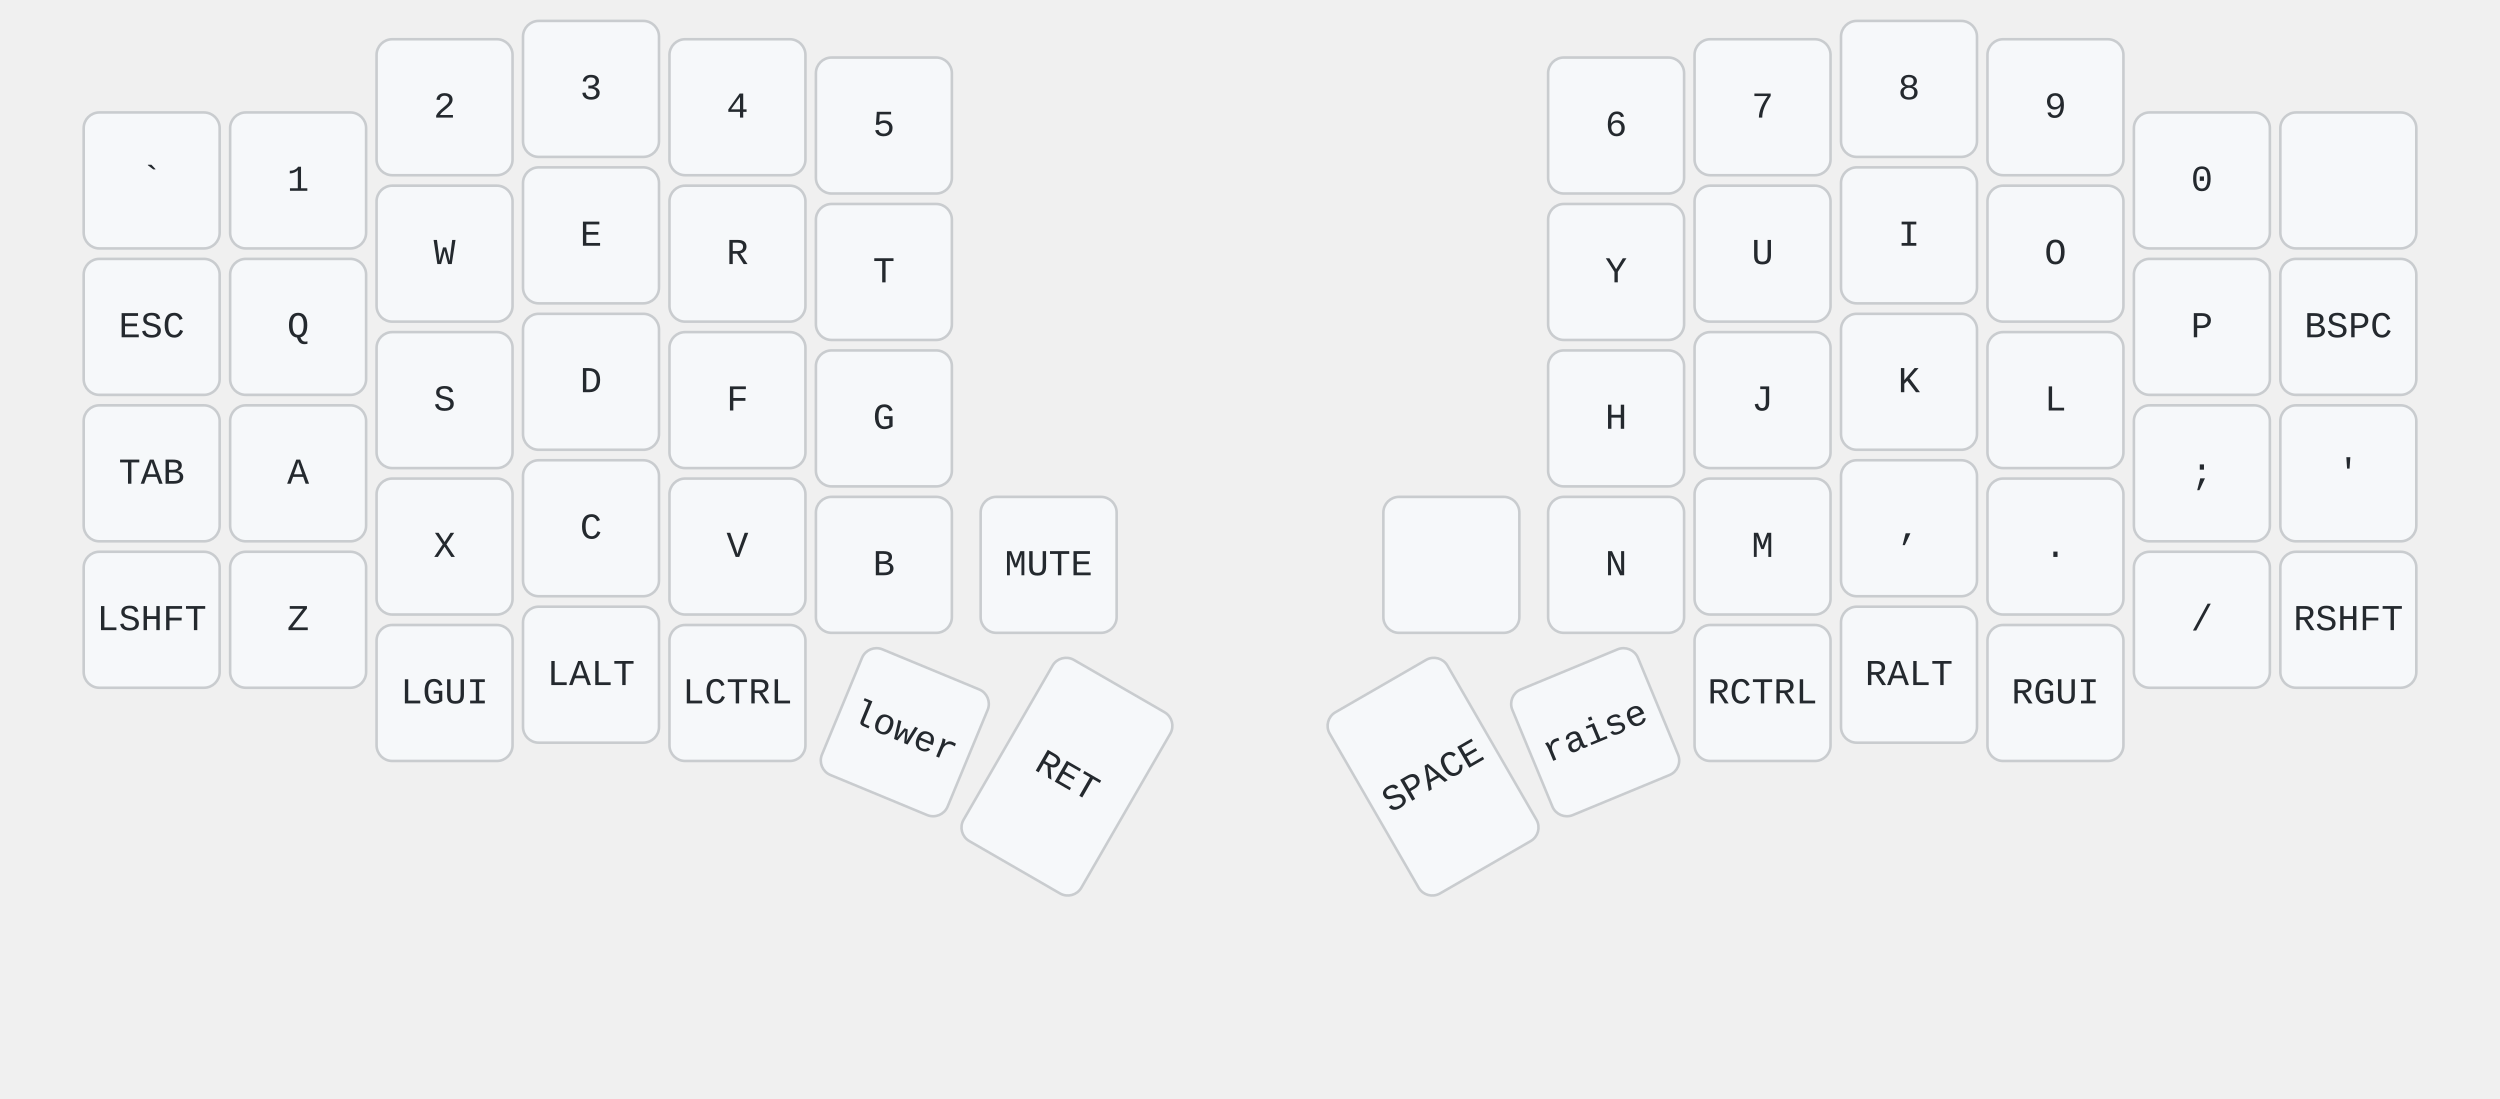
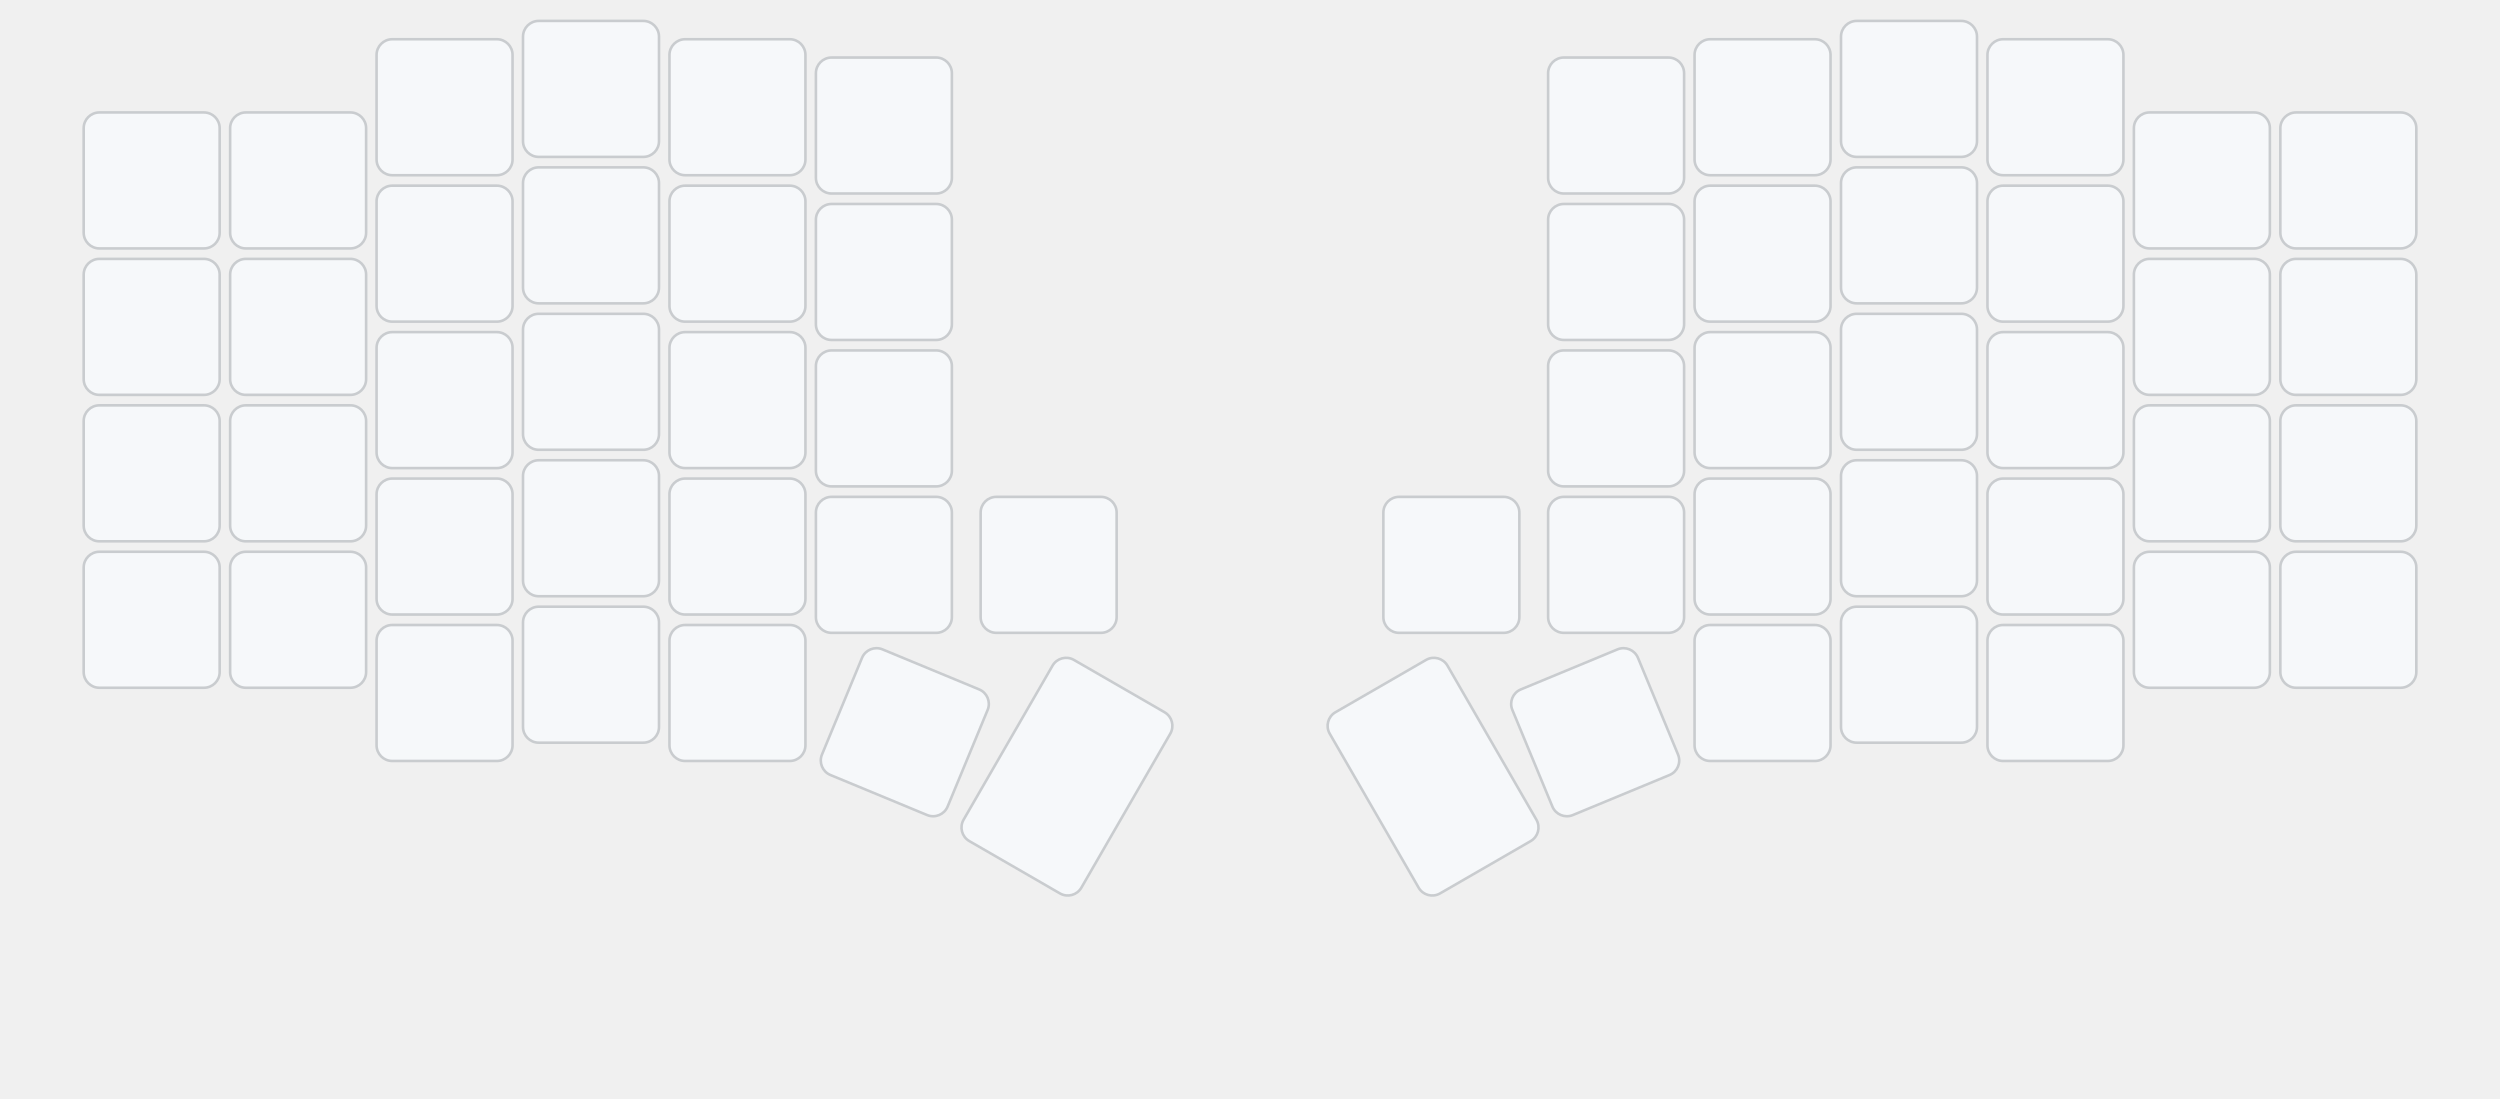
<svg xmlns="http://www.w3.org/2000/svg" width="956" height="420" viewBox="0 50 956 420" class="keymap">
  <style>/* inherit to force styles through use tags */
svg path {
    fill: inherit;
}

/* font and background color specifications */
svg.keymap {
    font-family: SFMono-Regular,Consolas,Liberation Mono,Menlo,monospace;
    font-size: 14px;
    font-kerning: normal;
    text-rendering: optimizeLegibility;
    fill: #24292e;
}

/* default key styling */
rect.key {
    fill: #f6f8fa;
}

rect.key, rect.combo {
    stroke: #c9cccf;
    stroke-width: 1;
}

/* default key side styling, only used is draw_key_sides is set */
rect.side {
    filter: brightness(90%);
}

/* color accent for combo boxes */
rect.combo, rect.combo-separate {
    fill: #cdf;
}

/* color accent for held keys */
rect.held, rect.combo.held {
    fill: #fdd;
}

/* color accent for ghost (optional) keys */
rect.ghost, rect.combo.ghost {
    stroke-dasharray: 4, 4;
    stroke-width: 2;
}

text {
    text-anchor: middle;
    dominant-baseline: middle;
}

/* styling for layer labels */
text.label {
    font-weight: bold;
    text-anchor: start;
    stroke: white;
    stroke-width: 4;
    paint-order: stroke;
}

/* styling for optional footer */
text.footer {
    text-anchor: end;
    dominant-baseline: auto;
    stroke: white;
    stroke-width: 4;
    paint-order: stroke;
}

/* styling for combo tap, and key hold/shifted label text */
text.combo, text.hold, text.shifted {
    font-size: 11px;
}

text.hold {
    text-anchor: middle;
    dominant-baseline: auto;
}

text.shifted {
    text-anchor: middle;
    dominant-baseline: hanging;
}

/* styling for hold/shifted label text in combo box */
text.combo.hold, text.combo.shifted {
    font-size: 8px;
}

/* lighter symbol for transparent keys */
text.trans {
    fill: #7b7e81;
}

/* styling for combo dendrons */
path.combo {
    stroke-width: 1;
    stroke: gray;
    fill: none;
}

/* Start Tabler Icons Cleanup */
/* cannot use height/width with glyphs */
.icon-tabler &gt; path {
    fill: inherit;
    stroke: inherit;
    stroke-width: 2;
}
/* hide tabler's default box */
.icon-tabler &gt; path[stroke="none"][fill="none"] {
    visibility: hidden;
}
/* End Tabler Icons Cleanup */
</style>
  <g transform="translate(30, 0)" class="layer-default">
    <g transform="translate(0, 56)">
      <g transform="translate(28, 63)" class="key keypos-0">
        <rect rx="6" ry="6" x="-26" y="-26" width="52" height="52" class="key" />
-         <text x="0" y="0" class="key tap">`</text>
+         <text x="0" y="0" class="key tap" />
      </g>
      <g transform="translate(84, 63)" class="key keypos-1">
        <rect rx="6" ry="6" x="-26" y="-26" width="52" height="52" class="key" />
-         <text x="0" y="0" class="key tap">1</text>
+         <text x="0" y="0" class="key tap" />
      </g>
      <g transform="translate(140, 35)" class="key keypos-2">
        <rect rx="6" ry="6" x="-26" y="-26" width="52" height="52" class="key" />
-         <text x="0" y="0" class="key tap">2</text>
+         <text x="0" y="0" class="key tap" />
      </g>
      <g transform="translate(196, 28)" class="key keypos-3">
        <rect rx="6" ry="6" x="-26" y="-26" width="52" height="52" class="key" />
-         <text x="0" y="0" class="key tap">3</text>
+         <text x="0" y="0" class="key tap" />
      </g>
      <g transform="translate(252, 35)" class="key keypos-4">
        <rect rx="6" ry="6" x="-26" y="-26" width="52" height="52" class="key" />
-         <text x="0" y="0" class="key tap">4</text>
+         <text x="0" y="0" class="key tap" />
      </g>
      <g transform="translate(308, 42)" class="key keypos-5">
        <rect rx="6" ry="6" x="-26" y="-26" width="52" height="52" class="key" />
-         <text x="0" y="0" class="key tap">5</text>
+         <text x="0" y="0" class="key tap" />
      </g>
      <g transform="translate(588, 42)" class="key keypos-6">
        <rect rx="6" ry="6" x="-26" y="-26" width="52" height="52" class="key" />
-         <text x="0" y="0" class="key tap">6</text>
+         <text x="0" y="0" class="key tap" />
      </g>
      <g transform="translate(644, 35)" class="key keypos-7">
        <rect rx="6" ry="6" x="-26" y="-26" width="52" height="52" class="key" />
-         <text x="0" y="0" class="key tap">7</text>
+         <text x="0" y="0" class="key tap" />
      </g>
      <g transform="translate(700, 28)" class="key keypos-8">
        <rect rx="6" ry="6" x="-26" y="-26" width="52" height="52" class="key" />
-         <text x="0" y="0" class="key tap">8</text>
+         <text x="0" y="0" class="key tap" />
      </g>
      <g transform="translate(756, 35)" class="key keypos-9">
        <rect rx="6" ry="6" x="-26" y="-26" width="52" height="52" class="key" />
-         <text x="0" y="0" class="key tap">9</text>
+         <text x="0" y="0" class="key tap" />
      </g>
      <g transform="translate(812, 63)" class="key keypos-10">
        <rect rx="6" ry="6" x="-26" y="-26" width="52" height="52" class="key" />
-         <text x="0" y="0" class="key tap">0</text>
+         <text x="0" y="0" class="key tap" />
      </g>
      <g transform="translate(868, 63)" class="key keypos-11">
        <rect rx="6" ry="6" x="-26" y="-26" width="52" height="52" class="key" />
+         <text x="0" y="0" class="key tap" />
      </g>
      <g transform="translate(28, 119)" class="key keypos-12">
        <rect rx="6" ry="6" x="-26" y="-26" width="52" height="52" class="key" />
-         <text x="0" y="0" class="key tap">ESC</text>
+         <text x="0" y="0" class="key tap" />
      </g>
      <g transform="translate(84, 119)" class="key keypos-13">
        <rect rx="6" ry="6" x="-26" y="-26" width="52" height="52" class="key" />
-         <text x="0" y="0" class="key tap">Q</text>
+         <text x="0" y="0" class="key tap" />
      </g>
      <g transform="translate(140, 91)" class="key keypos-14">
        <rect rx="6" ry="6" x="-26" y="-26" width="52" height="52" class="key" />
-         <text x="0" y="0" class="key tap">W</text>
+         <text x="0" y="0" class="key tap" />
      </g>
      <g transform="translate(196, 84)" class="key keypos-15">
        <rect rx="6" ry="6" x="-26" y="-26" width="52" height="52" class="key" />
-         <text x="0" y="0" class="key tap">E</text>
+         <text x="0" y="0" class="key tap" />
      </g>
      <g transform="translate(252, 91)" class="key keypos-16">
        <rect rx="6" ry="6" x="-26" y="-26" width="52" height="52" class="key" />
-         <text x="0" y="0" class="key tap">R</text>
+         <text x="0" y="0" class="key tap" />
      </g>
      <g transform="translate(308, 98)" class="key keypos-17">
        <rect rx="6" ry="6" x="-26" y="-26" width="52" height="52" class="key" />
-         <text x="0" y="0" class="key tap">T</text>
+         <text x="0" y="0" class="key tap" />
      </g>
      <g transform="translate(588, 98)" class="key keypos-18">
        <rect rx="6" ry="6" x="-26" y="-26" width="52" height="52" class="key" />
-         <text x="0" y="0" class="key tap">Y</text>
+         <text x="0" y="0" class="key tap" />
      </g>
      <g transform="translate(644, 91)" class="key keypos-19">
        <rect rx="6" ry="6" x="-26" y="-26" width="52" height="52" class="key" />
-         <text x="0" y="0" class="key tap">U</text>
+         <text x="0" y="0" class="key tap" />
      </g>
      <g transform="translate(700, 84)" class="key keypos-20">
        <rect rx="6" ry="6" x="-26" y="-26" width="52" height="52" class="key" />
-         <text x="0" y="0" class="key tap">I</text>
+         <text x="0" y="0" class="key tap" />
      </g>
      <g transform="translate(756, 91)" class="key keypos-21">
        <rect rx="6" ry="6" x="-26" y="-26" width="52" height="52" class="key" />
-         <text x="0" y="0" class="key tap">O</text>
+         <text x="0" y="0" class="key tap" />
      </g>
      <g transform="translate(812, 119)" class="key keypos-22">
        <rect rx="6" ry="6" x="-26" y="-26" width="52" height="52" class="key" />
-         <text x="0" y="0" class="key tap">P</text>
+         <text x="0" y="0" class="key tap" />
      </g>
      <g transform="translate(868, 119)" class="key keypos-23">
        <rect rx="6" ry="6" x="-26" y="-26" width="52" height="52" class="key" />
-         <text x="0" y="0" class="key tap">BSPC</text>
+         <text x="0" y="0" class="key tap" />
      </g>
      <g transform="translate(28, 175)" class="key keypos-24">
        <rect rx="6" ry="6" x="-26" y="-26" width="52" height="52" class="key" />
-         <text x="0" y="0" class="key tap">TAB</text>
+         <text x="0" y="0" class="key tap" />
      </g>
      <g transform="translate(84, 175)" class="key keypos-25">
        <rect rx="6" ry="6" x="-26" y="-26" width="52" height="52" class="key" />
-         <text x="0" y="0" class="key tap">A</text>
+         <text x="0" y="0" class="key tap" />
      </g>
      <g transform="translate(140, 147)" class="key keypos-26">
        <rect rx="6" ry="6" x="-26" y="-26" width="52" height="52" class="key" />
-         <text x="0" y="0" class="key tap">S</text>
+         <text x="0" y="0" class="key tap" />
      </g>
      <g transform="translate(196, 140)" class="key keypos-27">
        <rect rx="6" ry="6" x="-26" y="-26" width="52" height="52" class="key" />
-         <text x="0" y="0" class="key tap">D</text>
+         <text x="0" y="0" class="key tap" />
      </g>
      <g transform="translate(252, 147)" class="key keypos-28">
        <rect rx="6" ry="6" x="-26" y="-26" width="52" height="52" class="key" />
-         <text x="0" y="0" class="key tap">F</text>
+         <text x="0" y="0" class="key tap" />
      </g>
      <g transform="translate(308, 154)" class="key keypos-29">
        <rect rx="6" ry="6" x="-26" y="-26" width="52" height="52" class="key" />
-         <text x="0" y="0" class="key tap">G</text>
+         <text x="0" y="0" class="key tap" />
      </g>
      <g transform="translate(588, 154)" class="key keypos-30">
        <rect rx="6" ry="6" x="-26" y="-26" width="52" height="52" class="key" />
-         <text x="0" y="0" class="key tap">H</text>
+         <text x="0" y="0" class="key tap" />
      </g>
      <g transform="translate(644, 147)" class="key keypos-31">
        <rect rx="6" ry="6" x="-26" y="-26" width="52" height="52" class="key" />
-         <text x="0" y="0" class="key tap">J</text>
+         <text x="0" y="0" class="key tap" />
      </g>
      <g transform="translate(700, 140)" class="key keypos-32">
        <rect rx="6" ry="6" x="-26" y="-26" width="52" height="52" class="key" />
-         <text x="0" y="0" class="key tap">K</text>
+         <text x="0" y="0" class="key tap" />
      </g>
      <g transform="translate(756, 147)" class="key keypos-33">
        <rect rx="6" ry="6" x="-26" y="-26" width="52" height="52" class="key" />
-         <text x="0" y="0" class="key tap">L</text>
+         <text x="0" y="0" class="key tap" />
      </g>
      <g transform="translate(812, 175)" class="key keypos-34">
        <rect rx="6" ry="6" x="-26" y="-26" width="52" height="52" class="key" />
-         <text x="0" y="0" class="key tap">;</text>
+         <text x="0" y="0" class="key tap" />
      </g>
      <g transform="translate(868, 175)" class="key keypos-35">
        <rect rx="6" ry="6" x="-26" y="-26" width="52" height="52" class="key" />
-         <text x="0" y="0" class="key tap">'</text>
+         <text x="0" y="0" class="key tap" />
      </g>
      <g transform="translate(28, 231)" class="key keypos-36">
        <rect rx="6" ry="6" x="-26" y="-26" width="52" height="52" class="key" />
-         <text x="0" y="0" class="key tap">LSHFT</text>
+         <text x="0" y="0" class="key tap" />
      </g>
      <g transform="translate(84, 231)" class="key keypos-37">
        <rect rx="6" ry="6" x="-26" y="-26" width="52" height="52" class="key" />
-         <text x="0" y="0" class="key tap">Z</text>
+         <text x="0" y="0" class="key tap" />
      </g>
      <g transform="translate(140, 203)" class="key keypos-38">
        <rect rx="6" ry="6" x="-26" y="-26" width="52" height="52" class="key" />
-         <text x="0" y="0" class="key tap">X</text>
+         <text x="0" y="0" class="key tap" />
      </g>
      <g transform="translate(196, 196)" class="key keypos-39">
        <rect rx="6" ry="6" x="-26" y="-26" width="52" height="52" class="key" />
-         <text x="0" y="0" class="key tap">C</text>
+         <text x="0" y="0" class="key tap" />
      </g>
      <g transform="translate(252, 203)" class="key keypos-40">
        <rect rx="6" ry="6" x="-26" y="-26" width="52" height="52" class="key" />
-         <text x="0" y="0" class="key tap">V</text>
+         <text x="0" y="0" class="key tap" />
      </g>
      <g transform="translate(308, 210)" class="key keypos-41">
        <rect rx="6" ry="6" x="-26" y="-26" width="52" height="52" class="key" />
-         <text x="0" y="0" class="key tap">B</text>
+         <text x="0" y="0" class="key tap" />
      </g>
      <g transform="translate(371, 210)" class="key keypos-42">
        <rect rx="6" ry="6" x="-26" y="-26" width="52" height="52" class="key" />
-         <text x="0" y="0" class="key tap">MUTE</text>
+         <text x="0" y="0" class="key tap" />
      </g>
      <g transform="translate(525, 210)" class="key keypos-43">
        <rect rx="6" ry="6" x="-26" y="-26" width="52" height="52" class="key" />
+         <text x="0" y="0" class="key tap" />
      </g>
      <g transform="translate(588, 210)" class="key keypos-44">
        <rect rx="6" ry="6" x="-26" y="-26" width="52" height="52" class="key" />
-         <text x="0" y="0" class="key tap">N</text>
+         <text x="0" y="0" class="key tap" />
      </g>
      <g transform="translate(644, 203)" class="key keypos-45">
        <rect rx="6" ry="6" x="-26" y="-26" width="52" height="52" class="key" />
-         <text x="0" y="0" class="key tap">M</text>
+         <text x="0" y="0" class="key tap" />
      </g>
      <g transform="translate(700, 196)" class="key keypos-46">
        <rect rx="6" ry="6" x="-26" y="-26" width="52" height="52" class="key" />
-         <text x="0" y="0" class="key tap">,</text>
+         <text x="0" y="0" class="key tap" />
      </g>
      <g transform="translate(756, 203)" class="key keypos-47">
        <rect rx="6" ry="6" x="-26" y="-26" width="52" height="52" class="key" />
-         <text x="0" y="0" class="key tap">.</text>
+         <text x="0" y="0" class="key tap" />
      </g>
      <g transform="translate(812, 231)" class="key keypos-48">
        <rect rx="6" ry="6" x="-26" y="-26" width="52" height="52" class="key" />
-         <text x="0" y="0" class="key tap">/</text>
+         <text x="0" y="0" class="key tap" />
      </g>
      <g transform="translate(868, 231)" class="key keypos-49">
        <rect rx="6" ry="6" x="-26" y="-26" width="52" height="52" class="key" />
-         <text x="0" y="0" class="key tap">RSHFT</text>
+         <text x="0" y="0" class="key tap" />
      </g>
      <g transform="translate(140, 259)" class="key keypos-50">
        <rect rx="6" ry="6" x="-26" y="-26" width="52" height="52" class="key" />
-         <text x="0" y="0" class="key tap">LGUI</text>
+         <text x="0" y="0" class="key tap" />
      </g>
      <g transform="translate(196, 252)" class="key keypos-51">
        <rect rx="6" ry="6" x="-26" y="-26" width="52" height="52" class="key" />
-         <text x="0" y="0" class="key tap">LALT</text>
+         <text x="0" y="0" class="key tap" />
      </g>
      <g transform="translate(252, 259)" class="key keypos-52">
        <rect rx="6" ry="6" x="-26" y="-26" width="52" height="52" class="key" />
-         <text x="0" y="0" class="key tap">LCTRL</text>
+         <text x="0" y="0" class="key tap" />
      </g>
      <g transform="translate(316, 274) rotate(22.5)" class="key keypos-53">
        <rect rx="6" ry="6" x="-26" y="-26" width="52" height="52" class="key" />
-         <text x="0" y="0" class="key tap">lower</text>
+         <text x="0" y="0" class="key tap" />
      </g>
      <g transform="translate(378, 291) rotate(30.0)" class="key keypos-54">
        <rect rx="6" ry="6" x="-26" y="-40" width="52" height="80" class="key" />
-         <text x="0" y="0" class="key tap">RET</text>
+         <text x="0" y="0" class="key tap" />
      </g>
      <g transform="translate(518, 291) rotate(-30.0)" class="key keypos-55">
        <rect rx="6" ry="6" x="-26" y="-40" width="52" height="80" class="key" />
-         <text x="0" y="0" class="key tap">SPACE</text>
+         <text x="0" y="0" class="key tap" />
      </g>
      <g transform="translate(580, 274) rotate(-22.5)" class="key keypos-56">
        <rect rx="6" ry="6" x="-26" y="-26" width="52" height="52" class="key" />
-         <text x="0" y="0" class="key tap">raise</text>
+         <text x="0" y="0" class="key tap" />
      </g>
      <g transform="translate(644, 259)" class="key keypos-57">
        <rect rx="6" ry="6" x="-26" y="-26" width="52" height="52" class="key" />
-         <text x="0" y="0" class="key tap">RCTRL</text>
+         <text x="0" y="0" class="key tap" />
      </g>
      <g transform="translate(700, 252)" class="key keypos-58">
        <rect rx="6" ry="6" x="-26" y="-26" width="52" height="52" class="key" />
-         <text x="0" y="0" class="key tap">RALT</text>
+         <text x="0" y="0" class="key tap" />
      </g>
      <g transform="translate(756, 259)" class="key keypos-59">
        <rect rx="6" ry="6" x="-26" y="-26" width="52" height="52" class="key" />
-         <text x="0" y="0" class="key tap">RGUI</text>
+         <text x="0" y="0" class="key tap" />
      </g>
    </g>
  </g>
</svg>
